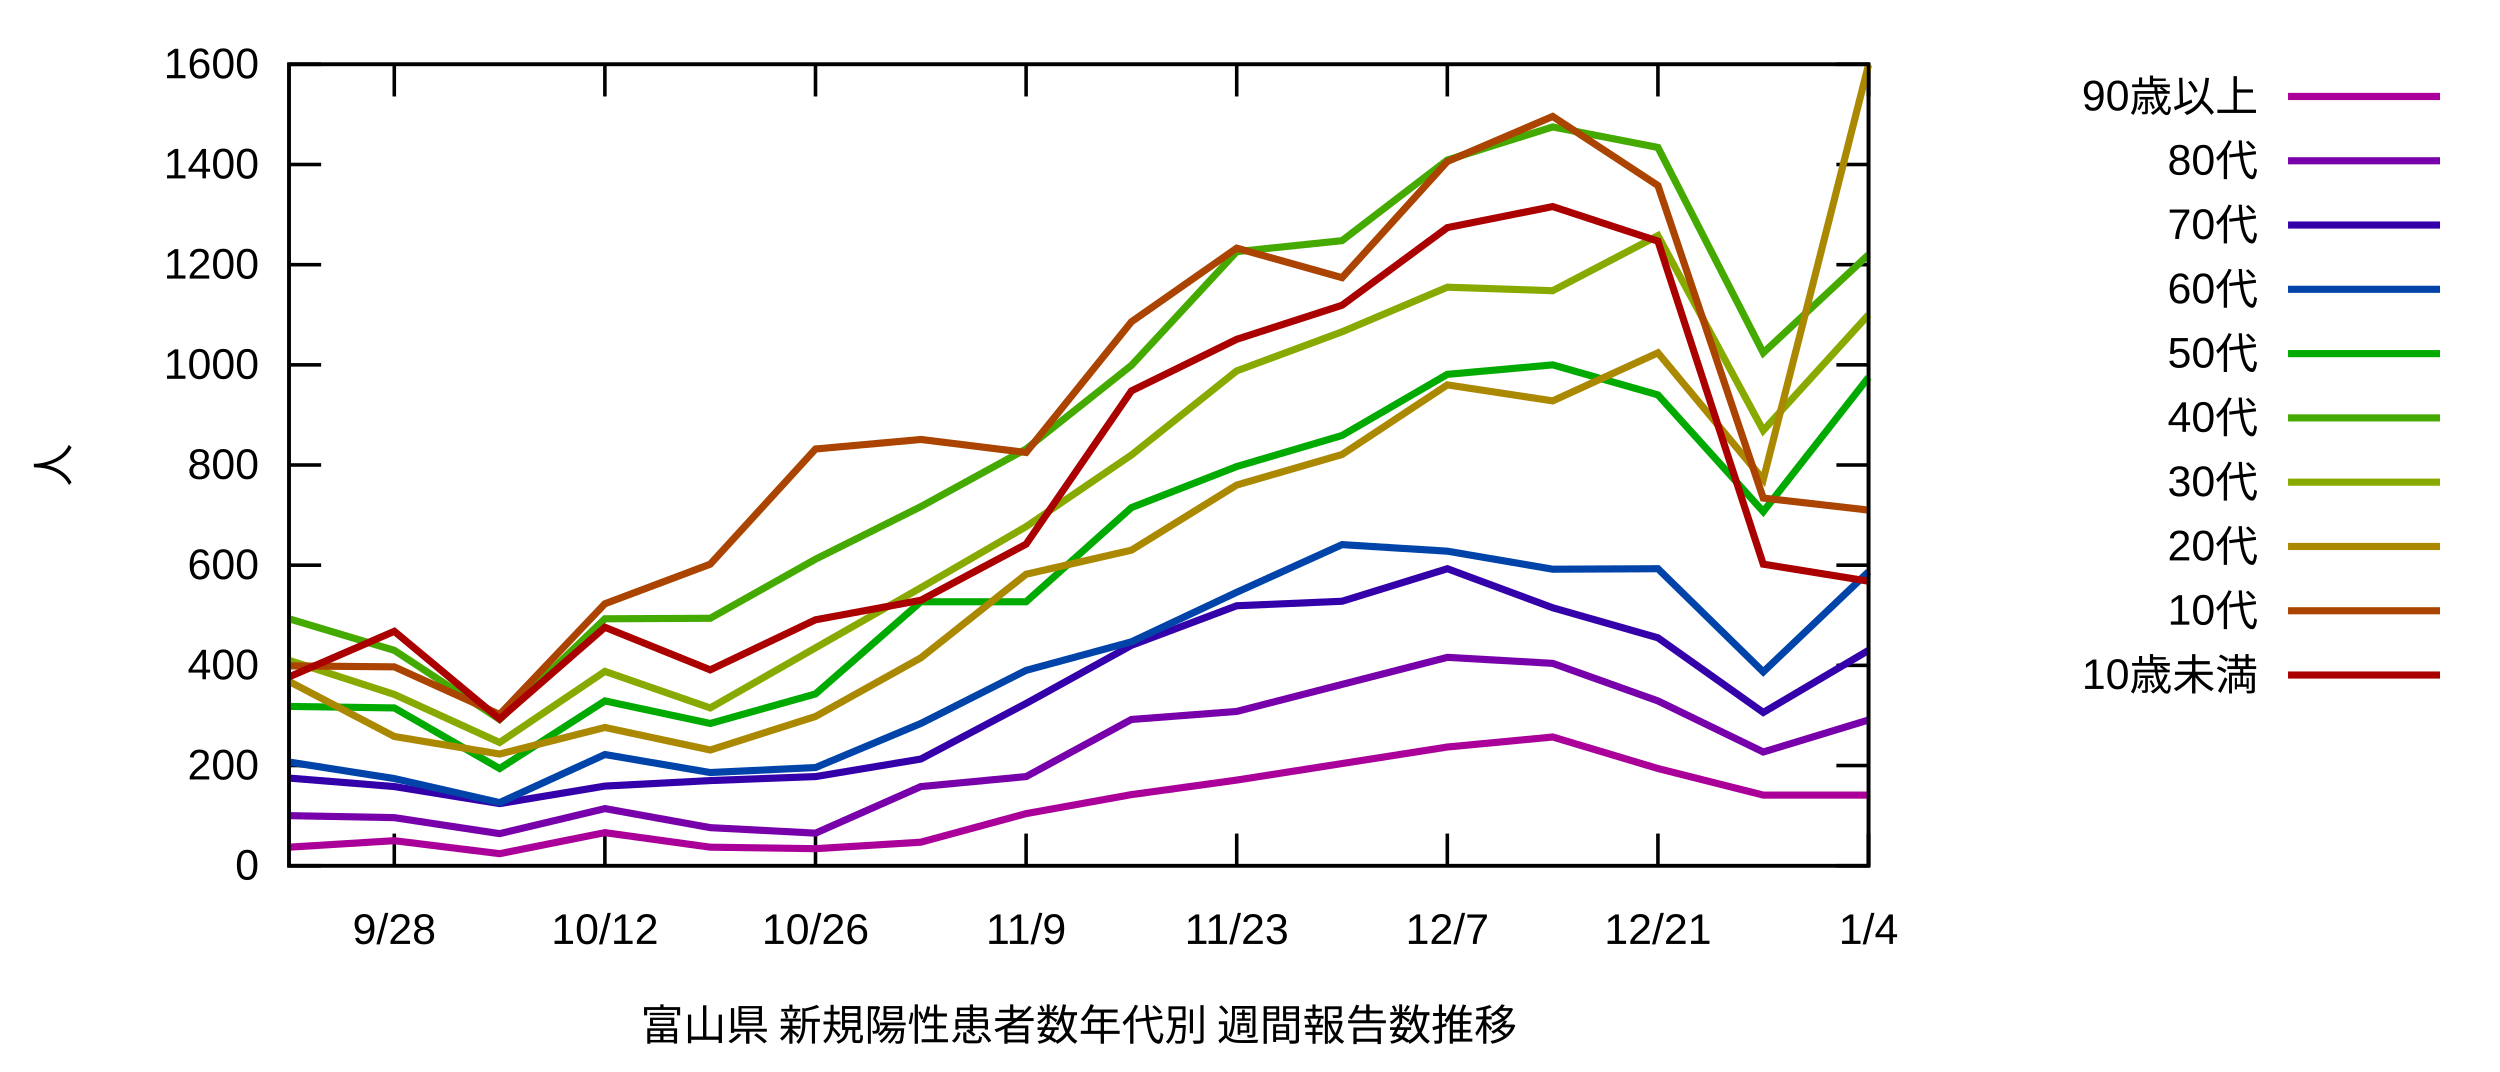
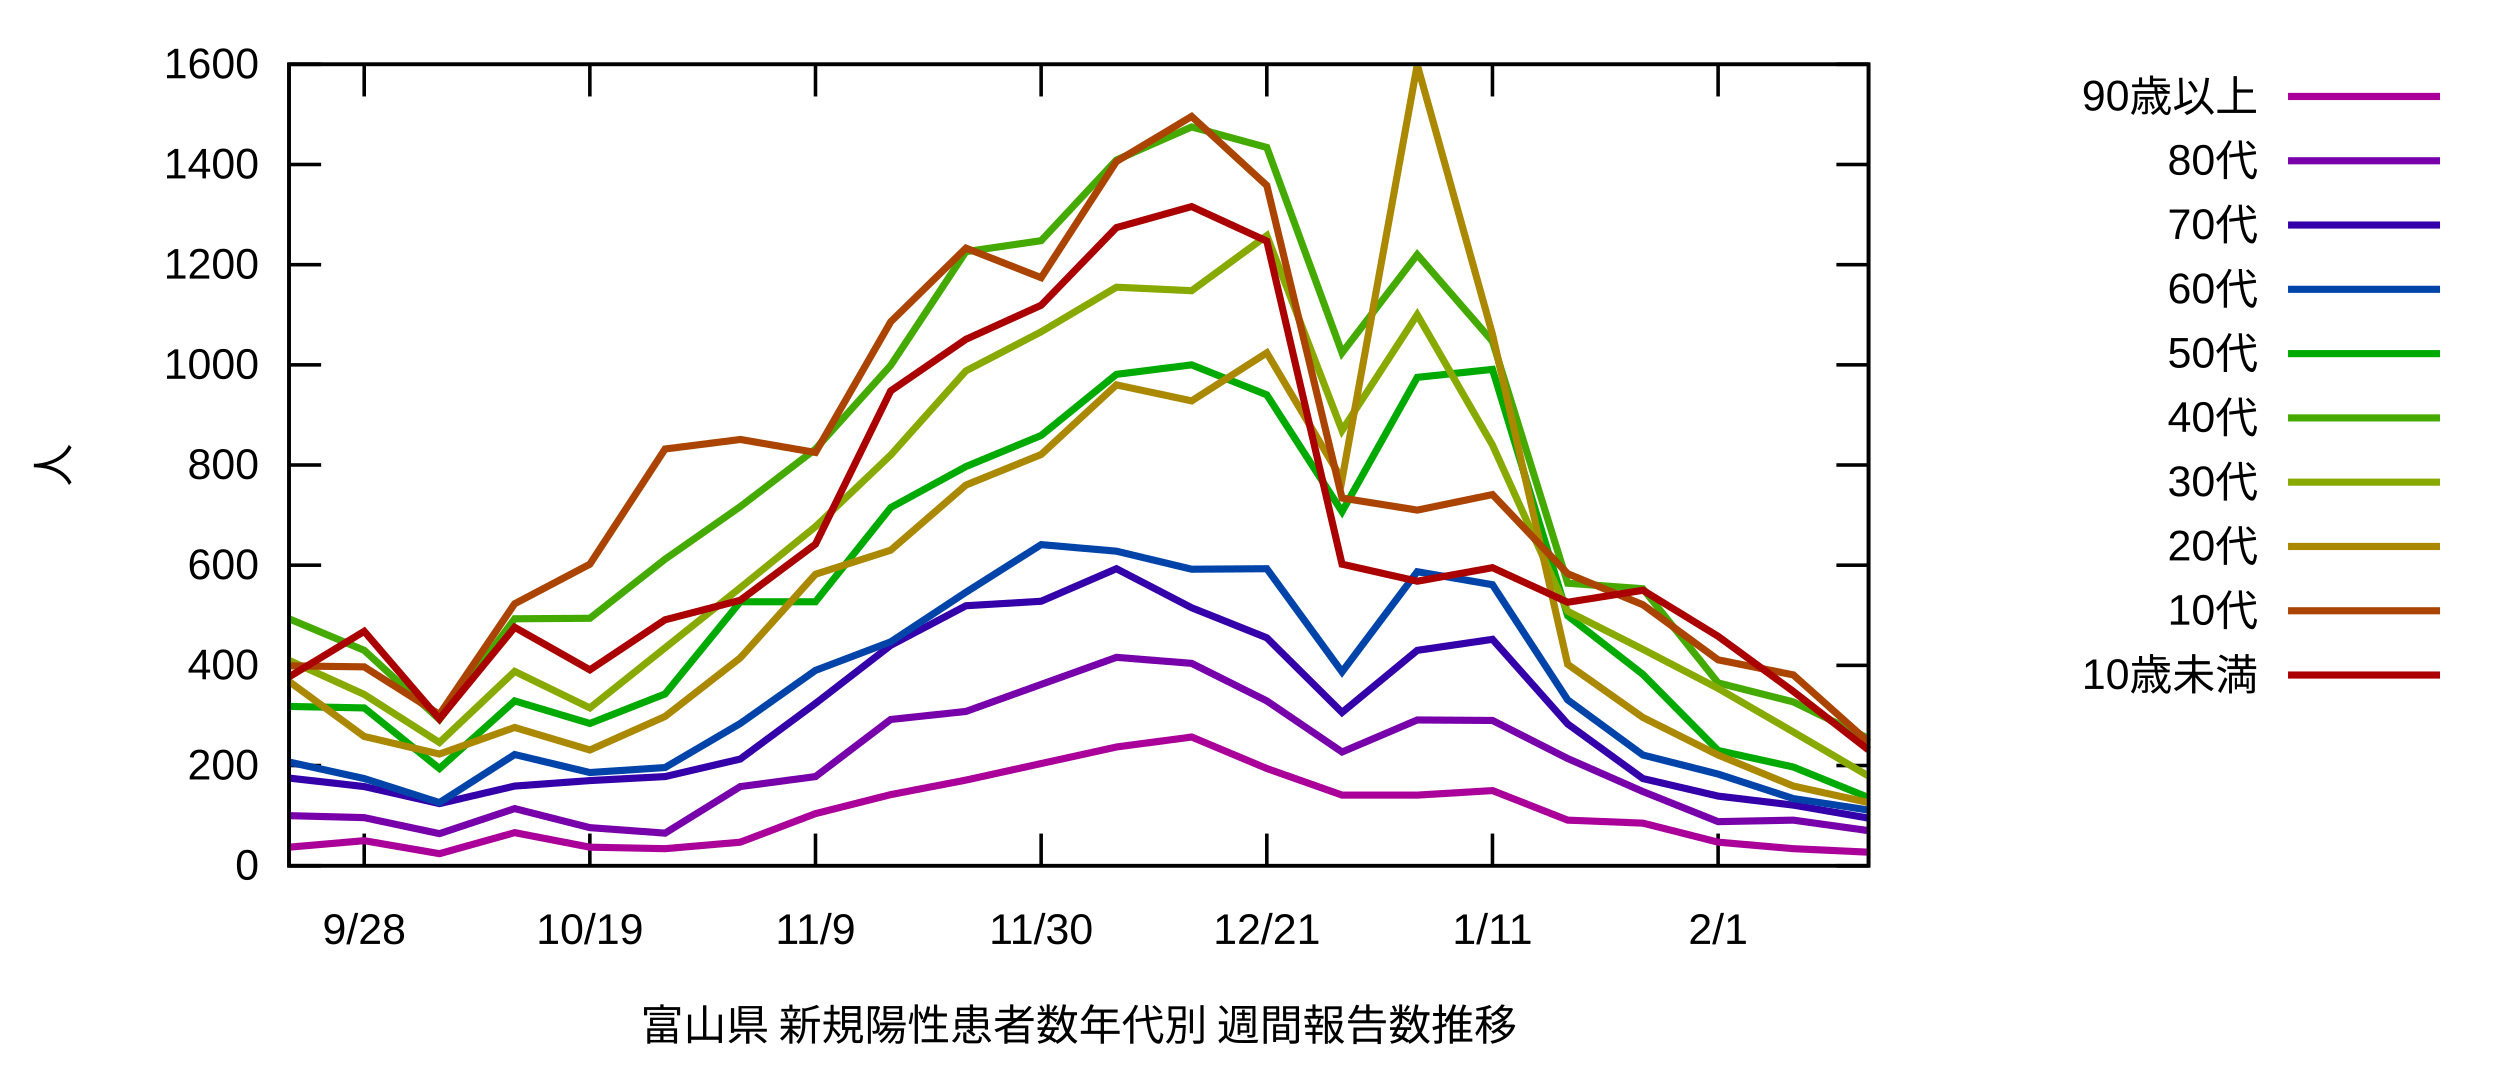
<svg xmlns="http://www.w3.org/2000/svg" xmlns:xlink="http://www.w3.org/1999/xlink" width="700" height="300" viewBox="0 0 700 300">
  <g id="gnuplot_canvas">
    <rect x="0" y="0" width="700" height="300" fill="none" />
    <defs>
      <circle id="gpDot" r="0.5" stroke-width="0.5" stroke="currentColor" />
      <path id="gpPt0" stroke-width="0.222" stroke="currentColor" d="M-1,0 h2 M0,-1 v2" />
      <path id="gpPt1" stroke-width="0.222" stroke="currentColor" d="M-1,-1 L1,1 M1,-1 L-1,1" />
      <path id="gpPt2" stroke-width="0.222" stroke="currentColor" d="M-1,0 L1,0 M0,-1 L0,1 M-1,-1 L1,1 M-1,1 L1,-1" />
      <rect id="gpPt3" stroke-width="0.222" stroke="currentColor" x="-1" y="-1" width="2" height="2" />
      <rect id="gpPt4" stroke-width="0.222" stroke="currentColor" fill="currentColor" x="-1" y="-1" width="2" height="2" />
      <circle id="gpPt5" stroke-width="0.222" stroke="currentColor" cx="0" cy="0" r="1" />
      <use xlink:href="#gpPt5" id="gpPt6" fill="currentColor" stroke="none" />
      <path id="gpPt7" stroke-width="0.222" stroke="currentColor" d="M0,-1.33 L-1.33,0.67 L1.33,0.67 z" />
      <use xlink:href="#gpPt7" id="gpPt8" fill="currentColor" stroke="none" />
      <use xlink:href="#gpPt7" id="gpPt9" stroke="currentColor" transform="rotate(180)" />
      <use xlink:href="#gpPt9" id="gpPt10" fill="currentColor" stroke="none" />
      <use xlink:href="#gpPt3" id="gpPt11" stroke="currentColor" transform="rotate(45)" />
      <use xlink:href="#gpPt11" id="gpPt12" fill="currentColor" stroke="none" />
      <path id="gpPt13" stroke-width="0.222" stroke="currentColor" d="M0,1.330 L1.265,0.411 L0.782,-1.067 L-0.782,-1.076 L-1.265,0.411 z" />
      <use xlink:href="#gpPt13" id="gpPt14" fill="currentColor" stroke="none" />
      <filter id="textbox" filterUnits="objectBoundingBox" x="0" y="0" height="1" width="1">
        <feFlood flood-color="white" flood-opacity="1" result="bgnd" />
        <feComposite in="SourceGraphic" in2="bgnd" operator="atop" />
      </filter>
      <filter id="greybox" filterUnits="objectBoundingBox" x="0" y="0" height="1" width="1">
        <feFlood flood-color="lightgrey" flood-opacity="1" result="grey" />
        <feComposite in="SourceGraphic" in2="grey" operator="atop" />
      </filter>
    </defs>
    <g fill="none" color="white" stroke="currentColor" stroke-width="1.00" stroke-linecap="butt" stroke-linejoin="miter">
</g>
    <g fill="none" color="black" stroke="currentColor" stroke-width="1.00" stroke-linecap="butt" stroke-linejoin="miter">
      <path stroke="black" d="M80.92,242.40 L89.92,242.40 M523.19,242.40 L514.19,242.40  " />
      <g transform="translate(72.53,246.30)" stroke="none" fill="black" font-family="Arial" font-size="12.00" text-anchor="end">
        <text>
          <tspan font-family="Arial"> 0</tspan>
        </text>
      </g>
    </g>
    <g fill="none" color="black" stroke="currentColor" stroke-width="1.00" stroke-linecap="butt" stroke-linejoin="miter">
      <path stroke="black" d="M80.92,214.35 L89.92,214.35 M523.19,214.35 L514.19,214.35  " />
      <g transform="translate(72.53,218.25)" stroke="none" fill="black" font-family="Arial" font-size="12.00" text-anchor="end">
        <text>
          <tspan font-family="Arial"> 200</tspan>
        </text>
      </g>
    </g>
    <g fill="none" color="black" stroke="currentColor" stroke-width="1.00" stroke-linecap="butt" stroke-linejoin="miter">
      <path stroke="black" d="M80.92,186.30 L89.92,186.30 M523.19,186.30 L514.19,186.30  " />
      <g transform="translate(72.53,190.20)" stroke="none" fill="black" font-family="Arial" font-size="12.00" text-anchor="end">
        <text>
          <tspan font-family="Arial"> 400</tspan>
        </text>
      </g>
    </g>
    <g fill="none" color="black" stroke="currentColor" stroke-width="1.00" stroke-linecap="butt" stroke-linejoin="miter">
      <path stroke="black" d="M80.92,158.25 L89.92,158.25 M523.19,158.25 L514.19,158.25  " />
      <g transform="translate(72.53,162.15)" stroke="none" fill="black" font-family="Arial" font-size="12.00" text-anchor="end">
        <text>
          <tspan font-family="Arial"> 600</tspan>
        </text>
      </g>
    </g>
    <g fill="none" color="black" stroke="currentColor" stroke-width="1.00" stroke-linecap="butt" stroke-linejoin="miter">
      <path stroke="black" d="M80.92,130.20 L89.92,130.20 M523.19,130.20 L514.19,130.20  " />
      <g transform="translate(72.53,134.10)" stroke="none" fill="black" font-family="Arial" font-size="12.00" text-anchor="end">
        <text>
          <tspan font-family="Arial"> 800</tspan>
        </text>
      </g>
    </g>
    <g fill="none" color="black" stroke="currentColor" stroke-width="1.00" stroke-linecap="butt" stroke-linejoin="miter">
      <path stroke="black" d="M80.92,102.16 L89.92,102.16 M523.19,102.16 L514.19,102.16  " />
      <g transform="translate(72.53,106.06)" stroke="none" fill="black" font-family="Arial" font-size="12.00" text-anchor="end">
        <text>
          <tspan font-family="Arial"> 1000</tspan>
        </text>
      </g>
    </g>
    <g fill="none" color="black" stroke="currentColor" stroke-width="1.00" stroke-linecap="butt" stroke-linejoin="miter">
      <path stroke="black" d="M80.92,74.11 L89.92,74.11 M523.19,74.11 L514.19,74.11  " />
      <g transform="translate(72.53,78.01)" stroke="none" fill="black" font-family="Arial" font-size="12.00" text-anchor="end">
        <text>
          <tspan font-family="Arial"> 1200</tspan>
        </text>
      </g>
    </g>
    <g fill="none" color="black" stroke="currentColor" stroke-width="1.00" stroke-linecap="butt" stroke-linejoin="miter">
      <path stroke="black" d="M80.92,46.06 L89.92,46.06 M523.19,46.06 L514.19,46.06  " />
      <g transform="translate(72.53,49.96)" stroke="none" fill="black" font-family="Arial" font-size="12.00" text-anchor="end">
        <text>
          <tspan font-family="Arial"> 1400</tspan>
        </text>
      </g>
    </g>
    <g fill="none" color="black" stroke="currentColor" stroke-width="1.00" stroke-linecap="butt" stroke-linejoin="miter">
      <path stroke="black" d="M80.92,18.01 L89.92,18.01 M523.19,18.01 L514.19,18.01  " />
      <g transform="translate(72.53,21.91)" stroke="none" fill="black" font-family="Arial" font-size="12.00" text-anchor="end">
        <text>
          <tspan font-family="Arial"> 1600</tspan>
        </text>
      </g>
    </g>
    <g fill="none" color="black" stroke="currentColor" stroke-width="1.00" stroke-linecap="butt" stroke-linejoin="miter">
-       <path stroke="black" d="M110.40,242.40 L110.40,233.40 M110.40,18.01 L110.40,27.01  " />
-       <g transform="translate(110.40,264.30)" stroke="none" fill="black" font-family="Arial" font-size="12.00" text-anchor="middle">
+       <path stroke="black" d="M101.98,242.40 L101.98,233.40 M101.98,18.01 L101.98,27.01  " />
+       <g transform="translate(101.98,264.30)" stroke="none" fill="black" font-family="Arial" font-size="12.00" text-anchor="middle">
        <text>
          <tspan font-family="Arial">9/28</tspan>
        </text>
      </g>
    </g>
    <g fill="none" color="black" stroke="currentColor" stroke-width="1.00" stroke-linecap="butt" stroke-linejoin="miter">
-       <path stroke="black" d="M169.37,242.40 L169.37,233.40 M169.37,18.01 L169.37,27.01  " />
-       <g transform="translate(169.37,264.30)" stroke="none" fill="black" font-family="Arial" font-size="12.00" text-anchor="middle">
-         <text>
-           <tspan font-family="Arial">10/12</tspan>
+       <path stroke="black" d="M165.16,242.40 L165.16,233.40 M165.16,18.01 L165.16,27.01  " />
+       <g transform="translate(165.16,264.30)" stroke="none" fill="black" font-family="Arial" font-size="12.00" text-anchor="middle">
+         <text>
+           <tspan font-family="Arial">10/19</tspan>
        </text>
      </g>
    </g>
    <g fill="none" color="black" stroke="currentColor" stroke-width="1.00" stroke-linecap="butt" stroke-linejoin="miter">
      <path stroke="black" d="M228.34,242.40 L228.34,233.40 M228.34,18.01 L228.34,27.01  " />
      <g transform="translate(228.34,264.30)" stroke="none" fill="black" font-family="Arial" font-size="12.00" text-anchor="middle">
        <text>
-           <tspan font-family="Arial">10/26</tspan>
-         </text>
-       </g>
-     </g>
-     <g fill="none" color="black" stroke="currentColor" stroke-width="1.00" stroke-linecap="butt" stroke-linejoin="miter">
-       <path stroke="black" d="M287.31,242.40 L287.31,233.40 M287.31,18.01 L287.31,27.01  " />
-       <g transform="translate(287.31,264.30)" stroke="none" fill="black" font-family="Arial" font-size="12.00" text-anchor="middle">
-         <text>
          <tspan font-family="Arial">11/9</tspan>
        </text>
      </g>
    </g>
    <g fill="none" color="black" stroke="currentColor" stroke-width="1.00" stroke-linecap="butt" stroke-linejoin="miter">
-       <path stroke="black" d="M346.28,242.40 L346.28,233.40 M346.28,18.01 L346.28,27.01  " />
-       <g transform="translate(346.28,264.30)" stroke="none" fill="black" font-family="Arial" font-size="12.00" text-anchor="middle">
-         <text>
-           <tspan font-family="Arial">11/23</tspan>
-         </text>
-       </g>
-     </g>
-     <g fill="none" color="black" stroke="currentColor" stroke-width="1.00" stroke-linecap="butt" stroke-linejoin="miter">
-       <path stroke="black" d="M405.25,242.40 L405.25,233.40 M405.25,18.01 L405.25,27.01  " />
-       <g transform="translate(405.25,264.30)" stroke="none" fill="black" font-family="Arial" font-size="12.00" text-anchor="middle">
-         <text>
-           <tspan font-family="Arial">12/7</tspan>
-         </text>
-       </g>
-     </g>
-     <g fill="none" color="black" stroke="currentColor" stroke-width="1.00" stroke-linecap="butt" stroke-linejoin="miter">
-       <path stroke="black" d="M464.22,242.40 L464.22,233.40 M464.22,18.01 L464.22,27.01  " />
-       <g transform="translate(464.22,264.30)" stroke="none" fill="black" font-family="Arial" font-size="12.00" text-anchor="middle">
+       <path stroke="black" d="M291.52,242.40 L291.52,233.40 M291.52,18.01 L291.52,27.01  " />
+       <g transform="translate(291.52,264.30)" stroke="none" fill="black" font-family="Arial" font-size="12.00" text-anchor="middle">
+         <text>
+           <tspan font-family="Arial">11/30</tspan>
+         </text>
+       </g>
+     </g>
+     <g fill="none" color="black" stroke="currentColor" stroke-width="1.00" stroke-linecap="butt" stroke-linejoin="miter">
+       <path stroke="black" d="M354.71,242.40 L354.71,233.40 M354.71,18.01 L354.71,27.01  " />
+       <g transform="translate(354.71,264.30)" stroke="none" fill="black" font-family="Arial" font-size="12.00" text-anchor="middle">
        <text>
          <tspan font-family="Arial">12/21</tspan>
        </text>
      </g>
    </g>
    <g fill="none" color="black" stroke="currentColor" stroke-width="1.00" stroke-linecap="butt" stroke-linejoin="miter">
-       <path stroke="black" d="M523.19,242.40 L523.19,233.40 M523.19,18.01 L523.19,27.01  " />
-       <g transform="translate(523.19,264.30)" stroke="none" fill="black" font-family="Arial" font-size="12.00" text-anchor="middle">
-         <text>
-           <tspan font-family="Arial">1/4</tspan>
+       <path stroke="black" d="M417.89,242.40 L417.89,233.40 M417.89,18.01 L417.89,27.01  " />
+       <g transform="translate(417.89,264.30)" stroke="none" fill="black" font-family="Arial" font-size="12.00" text-anchor="middle">
+         <text>
+           <tspan font-family="Arial">1/11</tspan>
+         </text>
+       </g>
+     </g>
+     <g fill="none" color="black" stroke="currentColor" stroke-width="1.00" stroke-linecap="butt" stroke-linejoin="miter">
+       <path stroke="black" d="M481.07,242.40 L481.07,233.40 M481.07,18.01 L481.07,27.01  " />
+       <g transform="translate(481.07,264.30)" stroke="none" fill="black" font-family="Arial" font-size="12.00" text-anchor="middle">
+         <text>
+           <tspan font-family="Arial">2/1</tspan>
        </text>
      </g>
    </g>
    <g fill="none" color="black" stroke="currentColor" stroke-width="1.00" stroke-linecap="butt" stroke-linejoin="miter">
</g>
    <g fill="none" color="black" stroke="currentColor" stroke-width="1.00" stroke-linecap="butt" stroke-linejoin="miter">
      <path stroke="black" d="M80.92,18.01 L80.92,242.40 L523.19,242.40 L523.19,18.01 L80.92,18.01 Z  " />
    </g>
    <g fill="none" color="black" stroke="currentColor" stroke-width="1.00" stroke-linecap="butt" stroke-linejoin="miter">
      <g transform="translate(19.18,130.21) rotate(270)" stroke="none" fill="black" font-family="Arial" font-size="12.00" text-anchor="middle">
        <text>
          <tspan font-family="Arial">人</tspan>
        </text>
      </g>
    </g>
    <g fill="none" color="black" stroke="currentColor" stroke-width="1.00" stroke-linecap="butt" stroke-linejoin="miter">
      <g transform="translate(302.05,291.30)" stroke="none" fill="black" font-family="Arial" font-size="12.00" text-anchor="middle">
        <text>
          <tspan font-family="Arial">富山県 新規陽性患者数年代別 週間報告数推移</tspan>
        </text>
      </g>
    </g>
    <g fill="none" color="black" stroke="currentColor" stroke-width="1.00" stroke-linecap="butt" stroke-linejoin="miter">
</g>
    <g id="gnuplot_plot_1">
      <g fill="none" color="white" stroke="currentColor" stroke-width="2.00" stroke-linecap="butt" stroke-linejoin="miter">
</g>
      <g fill="none" color="black" stroke="currentColor" stroke-width="2.00" stroke-linecap="butt" stroke-linejoin="miter">
        <g transform="translate(632.26,30.91)" stroke="none" fill="black" font-family="Arial" font-size="12.00" text-anchor="end">
          <text>
            <tspan font-family="Arial">90歳以上</tspan>
          </text>
        </g>
      </g>
      <g fill="none" color="black" stroke="currentColor" stroke-width="2.00" stroke-linecap="butt" stroke-linejoin="miter">
-         <path stroke="rgb(170,   0, 153)" d="M640.65,27.01 L683.21,27.01 M80.92,237.21 L110.40,235.39 L139.89,239.03 L169.37,233.14 L198.86,237.21 L228.34,237.63   L257.83,235.81 L287.31,227.81 L316.80,222.49 L346.28,218.42 L375.77,213.79 L405.25,209.16 L434.74,206.36 L464.22,215.19   L493.71,222.63 L523.19,222.63  " />
+         <path stroke="rgb(170,   0, 153)" d="M640.65,27.01 L683.21,27.01 M80.92,237.21 L101.98,235.39 L123.04,239.03 L144.10,233.14 L165.16,237.21 L186.22,237.63   L207.28,235.81 L228.34,227.81 L249.40,222.49 L270.46,218.42 L291.52,213.79 L312.59,209.16 L333.65,206.36 L354.71,215.19   L375.77,222.63 L396.83,222.63 L417.89,221.36 L438.95,229.64 L460.01,230.48 L481.07,235.81 L502.13,237.63 L523.19,238.61    " />
      </g>
    </g>
    <g id="gnuplot_plot_2">
      <g fill="none" color="black" stroke="currentColor" stroke-width="2.00" stroke-linecap="butt" stroke-linejoin="miter">
        <g transform="translate(632.26,48.91)" stroke="none" fill="black" font-family="Arial" font-size="12.00" text-anchor="end">
          <text>
            <tspan font-family="Arial">80代</tspan>
          </text>
        </g>
      </g>
      <g fill="none" color="black" stroke="currentColor" stroke-width="2.00" stroke-linecap="butt" stroke-linejoin="miter">
-         <path stroke="rgb(119,   0, 170)" d="M640.65,45.01 L683.21,45.01 M80.92,228.38 L110.40,228.94 L139.89,233.42 L169.37,226.41 L198.86,231.74 L228.34,233.28   L257.83,220.24 L287.31,217.44 L316.80,201.45 L346.28,199.20 L375.77,191.63 L405.25,184.06 L434.74,185.74 L464.22,196.26   L493.71,210.56 L523.19,201.59  " />
+         <path stroke="rgb(119,   0, 170)" d="M640.65,45.01 L683.21,45.01 M80.92,228.38 L101.98,228.94 L123.04,233.42 L144.10,226.41 L165.16,231.74 L186.22,233.28   L207.28,220.24 L228.34,217.44 L249.40,201.45 L270.46,199.20 L291.52,191.63 L312.59,184.06 L333.65,185.74 L354.71,196.26   L375.77,210.56 L396.83,201.59 L417.89,201.73 L438.95,212.39 L460.01,221.64 L481.07,230.06 L502.13,229.64 L523.19,232.58    " />
      </g>
    </g>
    <g id="gnuplot_plot_3">
      <g fill="none" color="black" stroke="currentColor" stroke-width="2.00" stroke-linecap="butt" stroke-linejoin="miter">
        <g transform="translate(632.26,66.91)" stroke="none" fill="black" font-family="Arial" font-size="12.00" text-anchor="end">
          <text>
            <tspan font-family="Arial">70代</tspan>
          </text>
        </g>
      </g>
      <g fill="none" color="black" stroke="currentColor" stroke-width="2.00" stroke-linecap="butt" stroke-linejoin="miter">
-         <path stroke="rgb( 51,   0, 170)" d="M640.65,63.01 L683.21,63.01 M80.92,217.86 L110.40,220.24 L139.89,225.01 L169.37,220.10 L198.86,218.56 L228.34,217.44   L257.83,212.53 L287.31,196.96 L316.80,180.69 L346.28,169.61 L375.77,168.35 L405.25,159.24 L434.74,170.17 L464.22,178.59   L493.71,199.49 L523.19,182.10  " />
+         <path stroke="rgb( 51,   0, 170)" d="M640.65,63.01 L683.21,63.01 M80.92,217.86 L101.98,220.24 L123.04,225.01 L144.10,220.10 L165.16,218.56 L186.22,217.44   L207.28,212.53 L228.34,196.96 L249.40,180.69 L270.46,169.61 L291.52,168.35 L312.59,159.24 L333.65,170.17 L354.71,178.59   L375.77,199.49 L396.83,182.10 L417.89,179.01 L438.95,202.71 L460.01,218.00 L481.07,222.91 L502.13,225.43 L523.19,229.08    " />
      </g>
    </g>
    <g id="gnuplot_plot_4">
      <g fill="none" color="black" stroke="currentColor" stroke-width="2.00" stroke-linecap="butt" stroke-linejoin="miter">
        <g transform="translate(632.26,84.91)" stroke="none" fill="black" font-family="Arial" font-size="12.00" text-anchor="end">
          <text>
            <tspan font-family="Arial">60代</tspan>
          </text>
        </g>
      </g>
      <g fill="none" color="black" stroke="currentColor" stroke-width="2.00" stroke-linecap="butt" stroke-linejoin="miter">
-         <path stroke="rgb(  0,  68, 170)" d="M640.65,81.01 L683.21,81.01 M80.92,213.37 L110.40,218.00 L139.89,224.73 L169.37,211.27 L198.86,216.31 L228.34,214.91   L257.83,202.57 L287.31,187.70 L316.80,179.71 L346.28,165.83 L375.77,152.50 L405.25,154.33 L434.74,159.38 L464.22,159.24   L493.71,188.13 L523.19,160.08  " />
+         <path stroke="rgb(  0,  68, 170)" d="M640.65,81.01 L683.21,81.01 M80.92,213.37 L101.98,218.00 L123.04,224.73 L144.10,211.27 L165.16,216.31 L186.22,214.91   L207.28,202.57 L228.34,187.70 L249.40,179.71 L270.46,165.83 L291.52,152.50 L312.59,154.33 L333.65,159.38 L354.71,159.24   L375.77,188.13 L396.83,160.08 L417.89,163.72 L438.95,195.98 L460.01,211.41 L481.07,216.74 L502.13,223.61 L523.19,226.83    " />
      </g>
    </g>
    <g id="gnuplot_plot_5">
      <g fill="none" color="black" stroke="currentColor" stroke-width="2.00" stroke-linecap="butt" stroke-linejoin="miter">
        <g transform="translate(632.26,102.91)" stroke="none" fill="black" font-family="Arial" font-size="12.00" text-anchor="end">
          <text>
            <tspan font-family="Arial">50代</tspan>
          </text>
        </g>
      </g>
      <g fill="none" color="black" stroke="currentColor" stroke-width="2.00" stroke-linecap="butt" stroke-linejoin="miter">
-         <path stroke="rgb(  0, 170,   0)" d="M640.65,99.01 L683.21,99.01 M80.92,197.80 L110.40,198.22 L139.89,215.19 L169.37,196.26 L198.86,202.57 L228.34,194.30   L257.83,168.49 L287.31,168.49 L316.80,142.13 L346.28,130.63 L375.77,121.93 L405.25,104.82 L434.74,102.16 L464.22,110.57   L493.71,143.25 L523.19,105.66  " />
+         <path stroke="rgb(  0, 170,   0)" d="M640.65,99.01 L683.21,99.01 M80.92,197.80 L101.98,198.22 L123.04,215.19 L144.10,196.26 L165.16,202.57 L186.22,194.30   L207.28,168.49 L228.34,168.49 L249.40,142.13 L270.46,130.63 L291.52,121.93 L312.59,104.82 L333.65,102.16 L354.71,110.57   L375.77,143.25 L396.83,105.66 L417.89,103.42 L438.95,172.42 L460.01,188.83 L481.07,210.14 L502.13,214.77 L523.19,223.33    " />
      </g>
    </g>
    <g id="gnuplot_plot_6">
      <g fill="none" color="black" stroke="currentColor" stroke-width="2.00" stroke-linecap="butt" stroke-linejoin="miter">
        <g transform="translate(632.26,120.91)" stroke="none" fill="black" font-family="Arial" font-size="12.00" text-anchor="end">
          <text>
            <tspan font-family="Arial">40代</tspan>
          </text>
        </g>
      </g>
      <g fill="none" color="black" stroke="currentColor" stroke-width="2.00" stroke-linecap="butt" stroke-linejoin="miter">
-         <path stroke="rgb( 68, 170,   0)" d="M640.65,117.01 L683.21,117.01 M80.92,173.26 L110.40,182.10 L139.89,201.45 L169.37,173.26 L198.86,173.12 L228.34,156.57   L257.83,141.85 L287.31,125.72 L316.80,102.30 L346.28,70.46 L375.77,67.38 L405.25,44.80 L434.74,35.54 L464.22,41.29   L493.71,98.79 L523.19,71.30  " />
+         <path stroke="rgb( 68, 170,   0)" d="M640.65,117.01 L683.21,117.01 M80.92,173.26 L101.98,182.10 L123.04,201.45 L144.10,173.26 L165.16,173.12 L186.22,156.57   L207.28,141.85 L228.34,125.72 L249.40,102.30 L270.46,70.46 L291.52,67.38 L312.59,44.80 L333.65,35.54 L354.71,41.29   L375.77,98.79 L396.83,71.30 L417.89,95.56 L438.95,163.30 L460.01,164.85 L481.07,191.21 L502.13,196.54 L523.19,206.78    " />
      </g>
    </g>
    <g id="gnuplot_plot_7">
      <g fill="none" color="black" stroke="currentColor" stroke-width="2.00" stroke-linecap="butt" stroke-linejoin="miter">
        <g transform="translate(632.26,138.91)" stroke="none" fill="black" font-family="Arial" font-size="12.00" text-anchor="end">
          <text>
            <tspan font-family="Arial">30代</tspan>
          </text>
        </g>
      </g>
      <g fill="none" color="black" stroke="currentColor" stroke-width="2.00" stroke-linecap="butt" stroke-linejoin="miter">
-         <path stroke="rgb(136, 170,   0)" d="M640.65,135.01 L683.21,135.01 M80.92,184.90 L110.40,194.44 L139.89,207.90 L169.37,187.99 L198.86,198.22 L228.34,181.39   L257.83,164.56 L287.31,147.45 L316.80,127.40 L346.28,103.84 L375.77,92.90 L405.25,80.42 L434.74,81.40 L464.22,65.97   L493.71,120.53 L523.19,88.13  " />
+         <path stroke="rgb(136, 170,   0)" d="M640.65,135.01 L683.21,135.01 M80.92,184.90 L101.98,194.44 L123.04,207.90 L144.10,187.99 L165.16,198.22 L186.22,181.39   L207.28,164.56 L228.34,147.45 L249.40,127.40 L270.46,103.84 L291.52,92.90 L312.59,80.42 L333.65,81.40 L354.71,65.97   L375.77,120.53 L396.83,88.13 L417.89,124.60 L438.95,171.16 L460.01,181.81 L481.07,192.75 L502.13,204.95 L523.19,217.30    " />
      </g>
    </g>
    <g id="gnuplot_plot_8">
      <g fill="none" color="black" stroke="currentColor" stroke-width="2.00" stroke-linecap="butt" stroke-linejoin="miter">
        <g transform="translate(632.26,156.91)" stroke="none" fill="black" font-family="Arial" font-size="12.00" text-anchor="end">
          <text>
            <tspan font-family="Arial">20代</tspan>
          </text>
        </g>
      </g>
      <g fill="none" color="black" stroke="currentColor" stroke-width="2.00" stroke-linecap="butt" stroke-linejoin="miter">
-         <path stroke="rgb(170, 136,   0)" d="M640.65,153.01 L683.21,153.01 M80.92,190.79 L110.40,206.22 L139.89,211.13 L169.37,203.69 L198.86,210.00 L228.34,200.61   L257.83,184.20 L287.31,160.78 L316.80,154.05 L346.28,135.81 L375.77,127.26 L405.25,107.77 L434.74,112.25 L464.22,98.79   L493.71,134.27 L523.19,18.15  " />
+         <path stroke="rgb(170, 136,   0)" d="M640.65,153.01 L683.21,153.01 M80.92,190.79 L101.98,206.22 L123.04,211.13 L144.10,203.69 L165.16,210.00 L186.22,200.61   L207.28,184.20 L228.34,160.78 L249.40,154.05 L270.46,135.81 L291.52,127.26 L312.59,107.77 L333.65,112.25 L354.71,98.79   L375.77,134.27 L396.83,18.15 L417.89,93.60 L438.95,186.02 L460.01,200.89 L481.07,211.41 L502.13,220.10 L523.19,224.73    " />
      </g>
    </g>
    <g id="gnuplot_plot_9">
      <g fill="none" color="black" stroke="currentColor" stroke-width="2.00" stroke-linecap="butt" stroke-linejoin="miter">
        <g transform="translate(632.26,174.91)" stroke="none" fill="black" font-family="Arial" font-size="12.00" text-anchor="end">
          <text>
            <tspan font-family="Arial">10代</tspan>
          </text>
        </g>
      </g>
      <g fill="none" color="black" stroke="currentColor" stroke-width="2.00" stroke-linecap="butt" stroke-linejoin="miter">
-         <path stroke="rgb(170,  68,   0)" d="M640.65,171.01 L683.21,171.01 M80.92,186.44 L110.40,186.72 L139.89,200.05 L169.37,169.05 L198.86,157.97 L228.34,125.72   L257.83,123.05 L287.31,126.70 L316.80,90.10 L346.28,69.48 L375.77,77.75 L405.25,45.22 L434.74,32.60 L464.22,51.95   L493.71,139.46 L523.19,142.83  " />
+         <path stroke="rgb(170,  68,   0)" d="M640.65,171.01 L683.21,171.01 M80.92,186.44 L101.98,186.72 L123.04,200.05 L144.10,169.05 L165.16,157.97 L186.22,125.72   L207.28,123.05 L228.34,126.70 L249.40,90.10 L270.46,69.48 L291.52,77.75 L312.59,45.22 L333.65,32.60 L354.71,51.95   L375.77,139.46 L396.83,142.83 L417.89,138.48 L438.95,160.64 L460.01,169.33 L481.07,184.76 L502.13,188.97 L523.19,207.76    " />
      </g>
    </g>
    <g id="gnuplot_plot_10">
      <g fill="none" color="black" stroke="currentColor" stroke-width="2.00" stroke-linecap="butt" stroke-linejoin="miter">
        <g transform="translate(632.26,192.91)" stroke="none" fill="black" font-family="Arial" font-size="12.00" text-anchor="end">
          <text>
            <tspan font-family="Arial">10歳未満</tspan>
          </text>
        </g>
      </g>
      <g fill="none" color="black" stroke="currentColor" stroke-width="2.00" stroke-linecap="butt" stroke-linejoin="miter">
-         <path stroke="rgb(170,   0,   0)" d="M640.65,189.01 L683.21,189.01 M80.92,189.53 L110.40,176.77 L139.89,201.31 L169.37,175.64 L198.86,187.56 L228.34,173.54   L257.83,168.07 L287.31,152.36 L316.80,109.45 L346.28,95.00 L375.77,85.47 L405.25,63.73 L434.74,57.84 L464.22,67.52   L493.71,157.97 L523.19,162.74  " />
+         <path stroke="rgb(170,   0,   0)" d="M640.65,189.01 L683.21,189.01 M80.92,189.53 L101.98,176.77 L123.04,201.31 L144.10,175.64 L165.16,187.56 L186.22,173.54   L207.28,168.07 L228.34,152.36 L249.40,109.45 L270.46,95.00 L291.52,85.47 L312.59,63.73 L333.65,57.84 L354.71,67.52   L375.77,157.97 L396.83,162.74 L417.89,158.95 L438.95,168.63 L460.01,165.27 L481.07,178.17 L502.13,193.60 L523.19,210.00    " />
      </g>
    </g>
    <g fill="none" color="black" stroke="currentColor" stroke-width="2.00" stroke-linecap="butt" stroke-linejoin="miter">
</g>
    <g fill="none" color="black" stroke="black" stroke-width="1.00" stroke-linecap="butt" stroke-linejoin="miter">
</g>
    <g fill="none" color="black" stroke="currentColor" stroke-width="1.00" stroke-linecap="butt" stroke-linejoin="miter">
      <path stroke="black" d="M80.92,18.01 L80.92,242.40 L523.19,242.40 L523.19,18.01 L80.92,18.01 Z  " />
    </g>
    <g fill="none" color="black" stroke="currentColor" stroke-width="1.00" stroke-linecap="butt" stroke-linejoin="miter">
</g>
  </g>
</svg>
